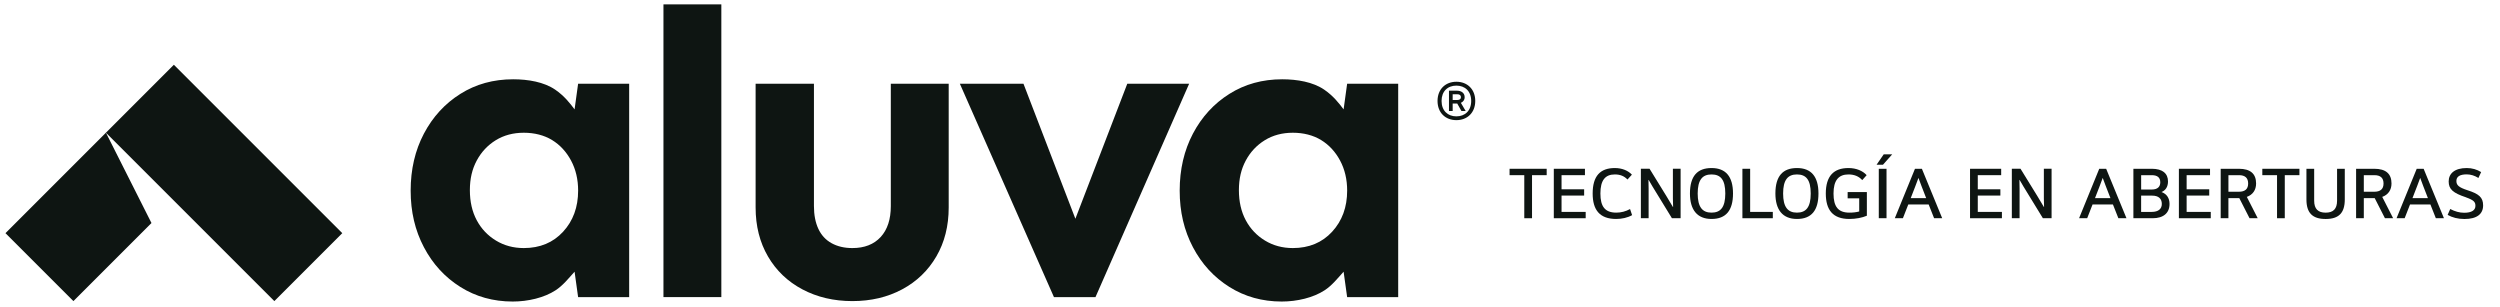
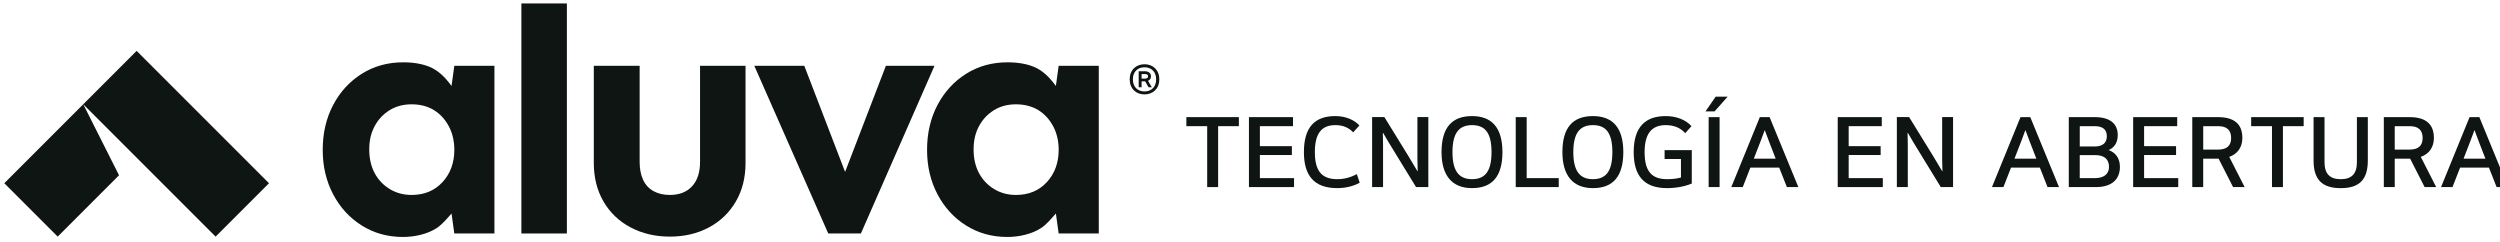
- <svg xmlns="http://www.w3.org/2000/svg" id="Capa_2" data-name="Capa 2" viewBox="80 53 1189 146">
+ <svg xmlns="http://www.w3.org/2000/svg" id="Capa_2" data-name="Capa 2" viewBox="80 53 1513 146">
  <defs>
    <style>
      .cls-1 {
        fill: #0e1512;
      }

      .cls-2 {
        fill: none;
      }
    </style>
  </defs>
  <g id="Capa_1-2" data-name="Capa 1">
    <g>
-       <rect class="cls-2" width="1315.5" height="279.02" />
+       <rect class="cls-2" width="1640" height="279.02" />
      <g>
        <g>
          <path class="cls-1" d="M354.95,92.81l-1.68,12.21c-2.15-2.89-4.94-6.46-9.25-9.4-5.33-3.63-12.81-4.91-19.96-4.91-9.39,0-17.76,2.31-25.11,6.94-7.35,4.62-13.13,10.93-17.34,18.91-4.2,7.99-6.3,17.02-6.3,27.11s2.1,18.91,6.3,26.9c4.2,7.99,9.98,14.29,17.34,18.91,7.36,4.62,15.66,6.93,24.9,6.93,7.28,0,14.96-1.8,20.42-5.37,3.41-2.23,6.01-5.49,9-8.82l1.68,12.09h24.28v-101.5h-24.28ZM347.81,163.21c-4.76,5.18-11,7.77-18.7,7.77-4.91,0-9.32-1.19-13.24-3.57-3.92-2.38-6.97-5.6-9.14-9.67-2.17-4.06-3.26-8.83-3.26-14.29s1.08-10.01,3.26-14.08c2.17-4.06,5.18-7.28,9.04-9.67,3.85-2.38,8.3-3.57,13.34-3.57s9.67,1.16,13.45,3.47c3.78,2.31,6.79,5.57,9.04,9.77,2.24,4.2,3.36,8.97,3.36,14.29,0,7.85-2.38,14.36-7.14,19.54Z" />
          <path class="cls-1" d="M720.7,92.81l-1.68,12.21c-2.15-2.89-4.94-6.46-9.25-9.4-5.33-3.63-12.81-4.91-19.96-4.91-9.39,0-17.76,2.31-25.11,6.94-7.35,4.62-13.13,10.93-17.34,18.91-4.2,7.99-6.3,17.02-6.3,27.11s2.1,18.91,6.3,26.9c4.2,7.99,9.98,14.29,17.34,18.91,7.36,4.62,15.66,6.93,24.9,6.93,7.28,0,14.96-1.8,20.42-5.37,3.41-2.23,6.01-5.49,9-8.82l1.68,12.09h24.28v-101.5h-24.28ZM713.56,163.21c-4.76,5.18-11,7.77-18.7,7.77-4.91,0-9.32-1.19-13.24-3.57-3.92-2.38-6.97-5.6-9.14-9.67-2.17-4.06-3.26-8.83-3.26-14.29s1.08-10.01,3.26-14.08c2.17-4.06,5.18-7.28,9.04-9.67,3.85-2.38,8.3-3.57,13.34-3.57s9.67,1.16,13.45,3.47c3.78,2.31,6.79,5.57,9.04,9.77,2.24,4.2,3.36,8.97,3.36,14.29,0,7.85-2.38,14.36-7.14,19.54Z" />
          <path class="cls-1" d="M395.54,194.31V55.08h27.53v139.22h-27.53Z" />
          <path class="cls-1" d="M485.39,196.2c-8.83,0-16.74-1.86-23.75-5.57-7.01-3.71-12.47-8.93-16.39-15.66-3.92-6.72-5.88-14.5-5.88-23.32v-58.84h27.74v58.21c0,4.2.7,7.81,2.1,10.82,1.4,3.01,3.5,5.29,6.3,6.83,2.8,1.54,6.09,2.31,9.88,2.31,5.74,0,10.22-1.75,13.45-5.25,3.22-3.5,4.83-8.41,4.83-14.71v-58.21h27.53v58.84c0,8.83-1.96,16.6-5.88,23.32-3.92,6.73-9.35,11.95-16.29,15.66-6.93,3.71-14.81,5.57-23.64,5.57Z" />
          <polygon class="cls-1" points="616.14 92.81 591.45 157.04 566.76 92.81 536.5 92.81 581.26 194.31 601.01 194.31 645.56 92.81 616.14 92.81" />
          <polygon class="cls-1" points="242.79 163.89 210.48 196.2 130.38 116.11 152.04 159.07 114.91 196.2 82.6 163.89 162.69 83.8 242.79 163.89" />
          <path class="cls-1" d="M763.69,101.01c0-5.57,3.77-9.13,8.97-9.13s8.97,3.56,8.97,9.13-3.77,9.13-8.97,9.13-8.97-3.52-8.97-9.13ZM779.7,101.01c0-4.63-2.95-7.29-7.05-7.29s-7.04,2.66-7.04,7.29,2.95,7.33,7.04,7.33,7.05-2.66,7.05-7.33ZM773.07,96.14c1.72,0,3.52.94,3.52,3.07,0,1.39-.78,2.25-1.8,2.7l2.29,3.89h-2.01l-2.01-3.56h-2.17v3.56h-1.76v-9.67h3.93ZM773.02,100.56c1.23,0,1.8-.49,1.8-1.35s-.57-1.39-1.8-1.39h-2.13v2.74h2.13Z" />
        </g>
-         <g>
+         <g transform="translate(797.9 145) scale(1.8) translate(-797.9 -145)">
          <path class="cls-1" d="M815.6,133.27v3.04h-6.97v20.48h-3.68v-20.48h-7v-3.04h17.64Z" />
          <path class="cls-1" d="M834.15,153.78v3.01h-15.16v-23.52h14.81v3.04h-11.13v6.72h10.75v2.98h-10.75v7.77h11.48Z" />
          <path class="cls-1" d="M855.25,152.41l.98,2.91c-2.14,1.22-4.9,1.82-7.56,1.82-7.84,0-11.2-4.27-11.2-12.11,0-8.29,3.57-12.11,10.54-12.11,3.54,0,6.41,1.29,8.12,3.15l-2.1,2.31c-1.51-1.58-3.36-2.42-6.02-2.42-4.59,0-6.86,2.8-6.86,9.07s2.24,9.1,7.56,9.1c2.28,0,4.45-.56,6.55-1.71Z" />
          <path class="cls-1" d="M879.3,133.27v23.52h-4.13l-9.24-15.09-1.82-3.12h-.1l.07,4.13v14.07h-3.68v-23.52h4.13l8.02,13.02,3.08,5.15h.1l-.1-4.1v-14.07h3.68Z" />
          <path class="cls-1" d="M883.74,145.03c0-8.26,3.5-12.11,10.26-12.11s10.22,4.03,10.22,12.11-3.36,12.11-10.22,12.11-10.26-4.41-10.26-12.11ZM894,135.96c-4.38,0-6.58,2.66-6.58,9.07s2.21,9.1,6.58,9.1,6.55-2.62,6.55-9.1-2.17-9.07-6.55-9.07Z" />
          <path class="cls-1" d="M923.15,153.78v3.01h-14.46v-23.52h3.68v20.51h10.78Z" />
          <path class="cls-1" d="M924.38,145.03c0-8.26,3.5-12.11,10.26-12.11s10.22,4.03,10.22,12.11-3.36,12.11-10.22,12.11-10.26-4.41-10.26-12.11ZM934.63,135.96c-4.38,0-6.58,2.66-6.58,9.07s2.21,9.1,6.58,9.1,6.55-2.62,6.55-9.1-2.17-9.07-6.55-9.07Z" />
          <path class="cls-1" d="M964.24,153.57v-6.23h-5.5v-2.98h9.14v11.24c-2.24.95-5.22,1.54-8.33,1.54-7.84,0-11.2-4.27-11.2-12.11,0-8.29,3.75-12.11,10.78-12.11,3.68,0,6.83,1.33,8.65,3.39l-2.1,2.35c-1.61-1.79-3.78-2.7-6.55-2.7-4.66,0-7.11,2.77-7.11,9.07s2.24,9.1,7.56,9.1c1.68,0,3.29-.17,4.66-.56Z" />
          <path class="cls-1" d="M975.55,131.34h-3.05l3.4-4.94h4.03l-4.38,4.94ZM973.55,133.27h3.68v23.52h-3.68v-23.52Z" />
          <path class="cls-1" d="M997.28,150.24h-9.7l-2.56,6.55h-3.85l9.59-23.52h3.29l9.66,23.52h-3.85l-2.59-6.55ZM996.09,147.23l-2.24-5.78-1.4-3.75h-.07l-1.4,3.75-2.24,5.78h7.35Z" />
          <g transform="translate(217 -37)">
            <path class="cls-1" d="M815.11,190.78v3.01h-15.16v-23.52h14.81v3.04h-11.13v6.72h10.75v2.98h-10.75v7.77h11.48Z" />
            <path class="cls-1" d="M838.73,170.27v23.52h-4.13l-9.24-15.09-1.82-3.12h-.1l.07,4.13v14.07h-3.68v-23.52h4.13l8.02,13.02,3.08,5.15h.1l-.1-4.1v-14.07h3.68Z" />
            <path class="cls-1" d="M867.92,187.24h-9.7l-2.56,6.55h-3.85l9.59-23.52h3.29l9.66,23.52h-3.85l-2.59-6.55ZM866.73,184.23l-2.24-5.78-1.4-3.75h-.07l-1.4,3.75-2.24,5.78h7.35Z" />
            <path class="cls-1" d="M891.02,181.33c2.42.88,3.81,2.83,3.81,5.67,0,4.38-2.98,6.79-8.02,6.79h-9.17v-23.52h8.79c5.04,0,7.67,2.21,7.67,6.02,0,2.52-1.12,4.24-3.08,5.04ZM886.37,173.31h-5.04v6.83h5.04c2.77,0,4.06-1.33,4.06-3.43,0-2.28-1.37-3.4-4.06-3.4ZM886.4,190.78c3.08,0,4.76-1.4,4.76-3.78,0-2.52-1.54-3.96-4.62-3.96h-5.22v7.74h5.08Z" />
            <path class="cls-1" d="M914.44,190.78v3.01h-15.16v-23.52h14.81v3.04h-11.13v6.72h10.75v2.98h-10.75v7.77h11.48Z" />
            <path class="cls-1" d="M919.16,193.79v-23.52h8.65c5.46,0,8.19,2.35,8.19,7,0,3.08-1.58,5.36-4.41,6.37l5.18,10.15h-3.89l-4.87-9.56h-5.18v9.56h-3.68ZM922.84,173.31v7.88h4.97c2.94,0,4.41-1.29,4.41-3.92s-1.44-3.96-4.34-3.96h-5.04Z" />
            <path class="cls-1" d="M956.61,170.27v3.04h-6.97v20.48h-3.68v-20.48h-7v-3.04h17.64Z" />
            <path class="cls-1" d="M974.5,170.27h3.68v14.6c0,6.41-2.84,9.28-9.1,9.28s-9.14-2.87-9.14-9.28v-14.6h3.68v15.16c0,3.92,1.82,5.71,5.46,5.71s5.43-1.79,5.43-5.71v-15.16Z" />
            <path class="cls-1" d="M983.56,193.79v-23.52h8.65c5.46,0,8.19,2.35,8.19,7,0,3.08-1.58,5.36-4.41,6.37l5.18,10.15h-3.89l-4.87-9.56h-5.18v9.56h-3.68ZM987.23,173.31v7.88h4.97c2.94,0,4.41-1.29,4.41-3.92s-1.44-3.96-4.34-3.96h-5.04Z" />
            <path class="cls-1" d="M1018.91,187.24h-9.7l-2.56,6.55h-3.85l9.59-23.52h3.29l9.66,23.52h-3.85l-2.59-6.55ZM1017.72,184.23l-2.24-5.78-1.4-3.75h-.07l-1.4,3.75-2.24,5.78h7.35Z" />
            <path class="cls-1" d="M1035.85,183.85c-6.16-2.06-8.26-3.82-8.26-7.56s2.83-6.37,8.58-6.37c2.63,0,4.87.7,6.86,1.92l-1.3,2.8c-1.71-1.08-3.61-1.71-5.57-1.71-3.4,0-4.9,1.16-4.9,3.12s1.02,3.05,5.36,4.45c5.25,1.68,7.35,3.33,7.35,7.18,0,4.06-2.87,6.48-8.89,6.48-3.12,0-5.85-.73-7.98-1.96l1.23-2.8c2.21,1.16,4.38,1.79,6.62,1.79,3.54,0,5.36-1.19,5.36-3.29,0-1.85-.77-2.7-4.45-4.03Z" />
          </g>
        </g>
      </g>
    </g>
  </g>
</svg>
